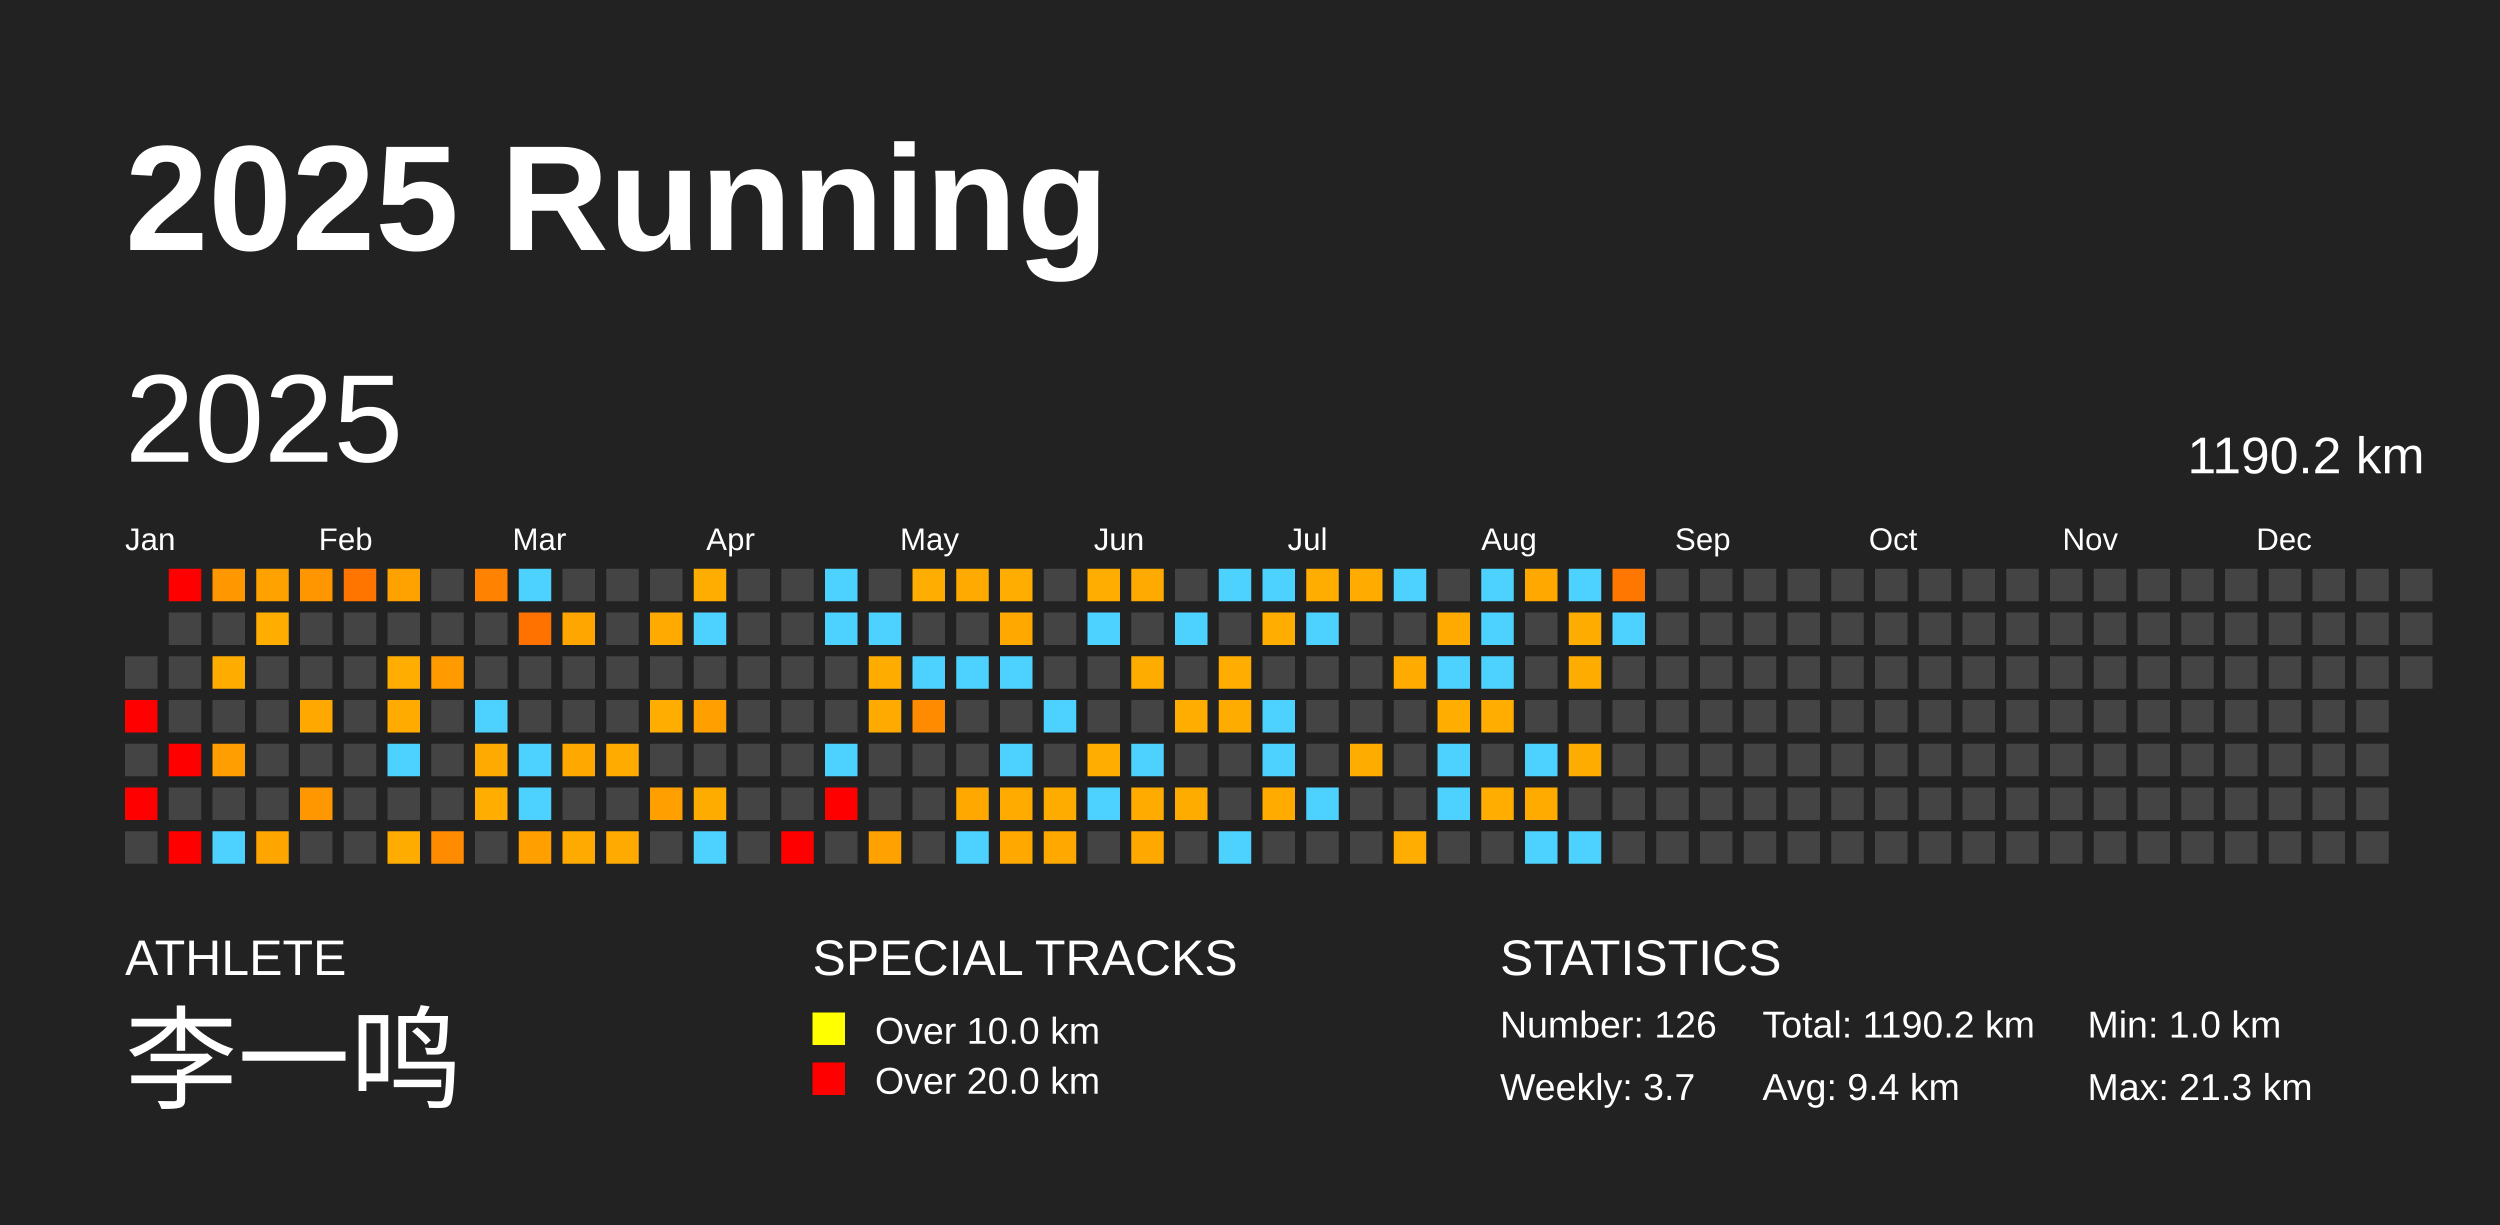
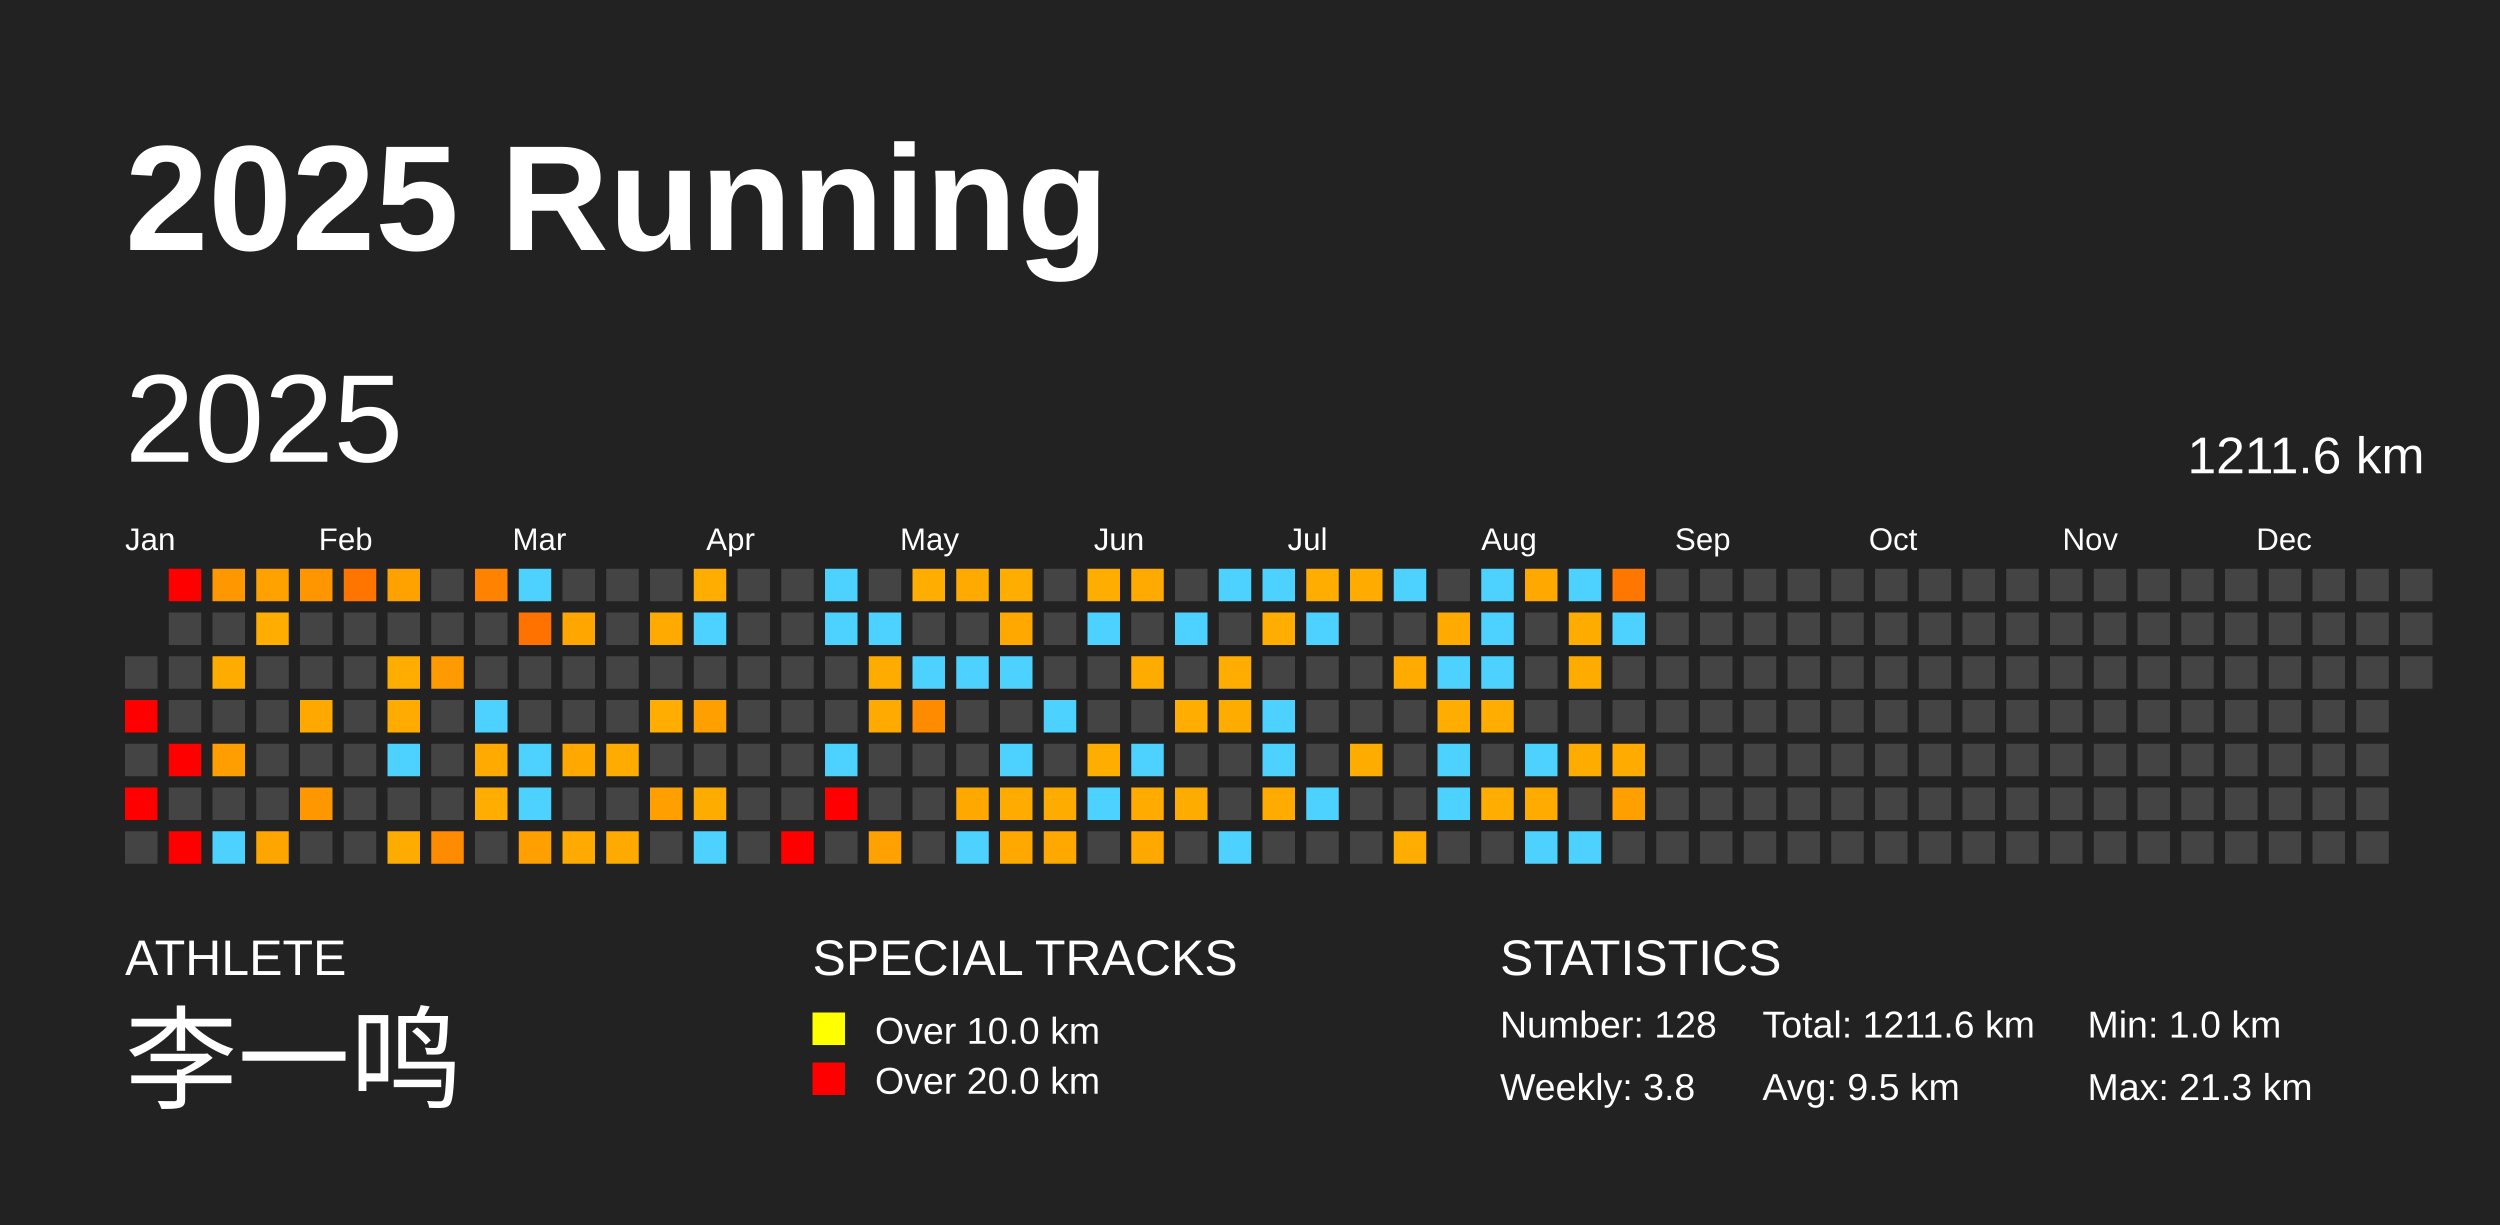
<svg xmlns="http://www.w3.org/2000/svg" baseProfile="full" height="98mm" version="1.1" viewBox="0,0,200,98" width="200mm">
  <defs />
  <rect fill="#222222" height="98" width="200" x="0" y="0" />
  <text fill="#FFFFFF" style="font-size:12px; font-family:Arial; font-weight:bold;" x="10" y="20">2025 Running</text>
  <text fill="#FFFFFF" style="font-size:4px; font-family:Arial" x="10" y="78">ATHLETE</text>
  <text fill="#FFFFFF" style="font-size:9px; font-family:Arial" x="10" y="88">李一鸣</text>
  <text fill="#FFFFFF" style="font-size:4px; font-family:Arial" x="65" y="78">SPECIAL TRACKS</text>
  <rect fill="yellow" height="2.6" width="2.6" x="65" y="81" />
  <text fill="#FFFFFF" style="font-size:3px; font-family:Arial" x="70" y="83.5">Over 10.0 km</text>
  <rect fill="red" height="2.6" width="2.6" x="65" y="85" />
  <text fill="#FFFFFF" style="font-size:3px; font-family:Arial" x="70" y="87.5">Over 20.0 km</text>
  <text fill="#FFFFFF" style="font-size:4px; font-family:Arial" x="120" y="78">STATISTICS</text>
-   <text fill="#FFFFFF" style="font-size:3px; font-family:Arial" x="120" y="83">Number: 126</text>
-   <text fill="#FFFFFF" style="font-size:3px; font-family:Arial" x="120" y="88">Weekly: 3.7</text>
-   <text fill="#FFFFFF" style="font-size:3px; font-family:Arial" x="141" y="83">Total: 1190.2 km</text>
-   <text fill="#FFFFFF" style="font-size:3px; font-family:Arial" x="141" y="88">Avg: 9.4 km</text>
+   <text fill="#FFFFFF" style="font-size:3px; font-family:Arial" x="120" y="83">Number: 128</text>
+   <text fill="#FFFFFF" style="font-size:3px; font-family:Arial" x="120" y="88">Weekly: 3.8</text>
+   <text fill="#FFFFFF" style="font-size:3px; font-family:Arial" x="141" y="83">Total: 1211.6 km</text>
+   <text fill="#FFFFFF" style="font-size:3px; font-family:Arial" x="141" y="88">Avg: 9.5 km</text>
  <text fill="#FFFFFF" style="font-size:3px; font-family:Arial" x="167" y="83">Min: 1.0 km</text>
  <text fill="#FFFFFF" style="font-size:3px; font-family:Arial" x="167" y="88">Max: 21.3 km</text>
  <text dominant-baseline="hanging" fill="#FFFFFF" style="font-size:10.0px; font-family:Arial;" x="10" y="30">2025</text>
-   <text dominant-baseline="hanging" fill="#FFFFFF" style="font-size:4.125px; font-family:Arial;" x="175" y="35">1190.2 km</text>
+   <text dominant-baseline="hanging" fill="#FFFFFF" style="font-size:4.125px; font-family:Arial;" x="175" y="35">1211.6 km</text>
  <text fill="#FFFFFF" style="font-size:2.5px; font-family:Arial" x="10.0" y="44">Jan</text>
  <text fill="#FFFFFF" style="font-size:2.5px; font-family:Arial" x="25.5" y="44">Feb</text>
  <text fill="#FFFFFF" style="font-size:2.5px; font-family:Arial" x="41.0" y="44">Mar</text>
  <text fill="#FFFFFF" style="font-size:2.5px; font-family:Arial" x="56.5" y="44">Apr</text>
  <text fill="#FFFFFF" style="font-size:2.5px; font-family:Arial" x="72.0" y="44">May</text>
  <text fill="#FFFFFF" style="font-size:2.5px; font-family:Arial" x="87.5" y="44">Jun</text>
  <text fill="#FFFFFF" style="font-size:2.5px; font-family:Arial" x="103.0" y="44">Jul</text>
  <text fill="#FFFFFF" style="font-size:2.5px; font-family:Arial" x="118.5" y="44">Aug</text>
  <text fill="#FFFFFF" style="font-size:2.5px; font-family:Arial" x="134.0" y="44">Sep</text>
  <text fill="#FFFFFF" style="font-size:2.5px; font-family:Arial" x="149.5" y="44">Oct</text>
  <text fill="#FFFFFF" style="font-size:2.5px; font-family:Arial" x="165.0" y="44">Nov</text>
  <text fill="#FFFFFF" style="font-size:2.5px; font-family:Arial" x="180.5" y="44">Dec</text>
  <rect fill="#444444" height="2.6" width="2.6" x="10.0" y="52.5" />
  <rect fill="red" height="2.6" width="2.6" x="10.0" y="56.0" />
  <rect fill="#444444" height="2.6" width="2.6" x="10.0" y="59.5" />
  <rect fill="red" height="2.6" width="2.6" x="10.0" y="63.0" />
  <rect fill="#444444" height="2.6" width="2.6" x="10.0" y="66.5" />
  <rect fill="red" height="2.6" width="2.6" x="13.5" y="45.5" />
  <rect fill="#444444" height="2.6" width="2.6" x="13.5" y="49.0" />
  <rect fill="#444444" height="2.6" width="2.6" x="13.5" y="52.5" />
  <rect fill="#444444" height="2.6" width="2.6" x="13.5" y="56.0" />
  <rect fill="red" height="2.6" width="2.6" x="13.5" y="59.5" />
  <rect fill="#444444" height="2.6" width="2.6" x="13.5" y="63.0" />
  <rect fill="red" height="2.6" width="2.6" x="13.5" y="66.5" />
  <rect fill="#ff9700" height="2.6" width="2.6" x="17.0" y="45.5" />
  <rect fill="#444444" height="2.6" width="2.6" x="17.0" y="49.0" />
  <rect fill="#ffac00" height="2.6" width="2.6" x="17.0" y="52.5" />
  <rect fill="#444444" height="2.6" width="2.6" x="17.0" y="56.0" />
  <rect fill="#ff9e00" height="2.6" width="2.6" x="17.0" y="59.5" />
  <rect fill="#444444" height="2.6" width="2.6" x="17.0" y="63.0" />
  <rect fill="#4dd2ff" height="2.6" width="2.6" x="17.0" y="66.5" />
  <rect fill="#ffa200" height="2.6" width="2.6" x="20.5" y="45.5" />
  <rect fill="#ffad00" height="2.6" width="2.6" x="20.5" y="49.0" />
  <rect fill="#444444" height="2.6" width="2.6" x="20.5" y="52.5" />
  <rect fill="#444444" height="2.6" width="2.6" x="20.5" y="56.0" />
  <rect fill="#444444" height="2.6" width="2.6" x="20.5" y="59.5" />
  <rect fill="#444444" height="2.6" width="2.6" x="20.5" y="63.0" />
  <rect fill="#ffa500" height="2.6" width="2.6" x="20.5" y="66.5" />
  <rect fill="#ff9600" height="2.6" width="2.6" x="24.0" y="45.5" />
  <rect fill="#444444" height="2.6" width="2.6" x="24.0" y="49.0" />
  <rect fill="#444444" height="2.6" width="2.6" x="24.0" y="52.5" />
  <rect fill="#ffa900" height="2.6" width="2.6" x="24.0" y="56.0" />
  <rect fill="#444444" height="2.6" width="2.6" x="24.0" y="59.5" />
  <rect fill="#ff9700" height="2.6" width="2.6" x="24.0" y="63.0" />
  <rect fill="#444444" height="2.6" width="2.6" x="24.0" y="66.5" />
  <rect fill="#ff7500" height="2.6" width="2.6" x="27.5" y="45.5" />
  <rect fill="#444444" height="2.6" width="2.6" x="27.5" y="49.0" />
  <rect fill="#444444" height="2.6" width="2.6" x="27.5" y="52.5" />
  <rect fill="#444444" height="2.6" width="2.6" x="27.5" y="56.0" />
  <rect fill="#444444" height="2.6" width="2.6" x="27.5" y="59.5" />
  <rect fill="#444444" height="2.6" width="2.6" x="27.5" y="63.0" />
  <rect fill="#444444" height="2.6" width="2.6" x="27.5" y="66.5" />
  <rect fill="#ffa200" height="2.6" width="2.6" x="31.0" y="45.5" />
  <rect fill="#444444" height="2.6" width="2.6" x="31.0" y="49.0" />
  <rect fill="#ffad00" height="2.6" width="2.6" x="31.0" y="52.5" />
  <rect fill="#ffab00" height="2.6" width="2.6" x="31.0" y="56.0" />
  <rect fill="#4dd2ff" height="2.6" width="2.6" x="31.0" y="59.5" />
  <rect fill="#444444" height="2.6" width="2.6" x="31.0" y="63.0" />
  <rect fill="#ffac00" height="2.6" width="2.6" x="31.0" y="66.5" />
  <rect fill="#444444" height="2.6" width="2.6" x="34.5" y="45.5" />
  <rect fill="#444444" height="2.6" width="2.6" x="34.5" y="49.0" />
  <rect fill="#ff9a00" height="2.6" width="2.6" x="34.5" y="52.5" />
  <rect fill="#444444" height="2.6" width="2.6" x="34.5" y="56.0" />
  <rect fill="#444444" height="2.6" width="2.6" x="34.5" y="59.5" />
  <rect fill="#444444" height="2.6" width="2.6" x="34.5" y="63.0" />
  <rect fill="#ff8b00" height="2.6" width="2.6" x="34.5" y="66.5" />
  <rect fill="#ff8200" height="2.6" width="2.6" x="38.0" y="45.5" />
  <rect fill="#444444" height="2.6" width="2.6" x="38.0" y="49.0" />
  <rect fill="#444444" height="2.6" width="2.6" x="38.0" y="52.5" />
  <rect fill="#4dd2ff" height="2.6" width="2.6" x="38.0" y="56.0" />
  <rect fill="#ffaa00" height="2.6" width="2.6" x="38.0" y="59.5" />
  <rect fill="#ffad00" height="2.6" width="2.6" x="38.0" y="63.0" />
  <rect fill="#444444" height="2.6" width="2.6" x="38.0" y="66.5" />
  <rect fill="#4dd2ff" height="2.6" width="2.6" x="41.5" y="45.5" />
  <rect fill="#ff7200" height="2.6" width="2.6" x="41.5" y="49.0" />
  <rect fill="#444444" height="2.6" width="2.6" x="41.5" y="52.5" />
  <rect fill="#444444" height="2.6" width="2.6" x="41.5" y="56.0" />
  <rect fill="#4dd2ff" height="2.6" width="2.6" x="41.5" y="59.5" />
  <rect fill="#4dd2ff" height="2.6" width="2.6" x="41.5" y="63.0" />
  <rect fill="#ffa000" height="2.6" width="2.6" x="41.5" y="66.5" />
  <rect fill="#444444" height="2.6" width="2.6" x="45.0" y="45.5" />
  <rect fill="#ffa600" height="2.6" width="2.6" x="45.0" y="49.0" />
  <rect fill="#444444" height="2.6" width="2.6" x="45.0" y="52.5" />
  <rect fill="#444444" height="2.6" width="2.6" x="45.0" y="56.0" />
  <rect fill="#ffa800" height="2.6" width="2.6" x="45.0" y="59.5" />
  <rect fill="#444444" height="2.6" width="2.6" x="45.0" y="63.0" />
  <rect fill="#ffaa00" height="2.6" width="2.6" x="45.0" y="66.5" />
  <rect fill="#444444" height="2.6" width="2.6" x="48.5" y="45.5" />
  <rect fill="#444444" height="2.6" width="2.6" x="48.5" y="49.0" />
  <rect fill="#444444" height="2.6" width="2.6" x="48.5" y="52.5" />
  <rect fill="#444444" height="2.6" width="2.6" x="48.5" y="56.0" />
  <rect fill="#ffab00" height="2.6" width="2.6" x="48.5" y="59.5" />
  <rect fill="#444444" height="2.6" width="2.6" x="48.5" y="63.0" />
  <rect fill="#ffaa00" height="2.6" width="2.6" x="48.5" y="66.5" />
  <rect fill="#444444" height="2.6" width="2.6" x="52.0" y="45.5" />
  <rect fill="#ffaa00" height="2.6" width="2.6" x="52.0" y="49.0" />
  <rect fill="#444444" height="2.6" width="2.6" x="52.0" y="52.5" />
  <rect fill="#ffad00" height="2.6" width="2.6" x="52.0" y="56.0" />
  <rect fill="#444444" height="2.6" width="2.6" x="52.0" y="59.5" />
  <rect fill="#ffa000" height="2.6" width="2.6" x="52.0" y="63.0" />
  <rect fill="#444444" height="2.6" width="2.6" x="52.0" y="66.5" />
  <rect fill="#ffad00" height="2.6" width="2.6" x="55.5" y="45.5" />
  <rect fill="#4dd2ff" height="2.6" width="2.6" x="55.5" y="49.0" />
  <rect fill="#444444" height="2.6" width="2.6" x="55.5" y="52.5" />
  <rect fill="#ffa000" height="2.6" width="2.6" x="55.5" y="56.0" />
  <rect fill="#444444" height="2.6" width="2.6" x="55.5" y="59.5" />
  <rect fill="#ffac00" height="2.6" width="2.6" x="55.5" y="63.0" />
  <rect fill="#4dd2ff" height="2.6" width="2.6" x="55.5" y="66.5" />
  <rect fill="#444444" height="2.6" width="2.6" x="59.0" y="45.5" />
  <rect fill="#444444" height="2.6" width="2.6" x="59.0" y="49.0" />
  <rect fill="#444444" height="2.6" width="2.6" x="59.0" y="52.5" />
  <rect fill="#444444" height="2.6" width="2.6" x="59.0" y="56.0" />
  <rect fill="#444444" height="2.6" width="2.6" x="59.0" y="59.5" />
  <rect fill="#444444" height="2.6" width="2.6" x="59.0" y="63.0" />
  <rect fill="#444444" height="2.6" width="2.6" x="59.0" y="66.5" />
  <rect fill="#444444" height="2.6" width="2.6" x="62.5" y="45.5" />
  <rect fill="#444444" height="2.6" width="2.6" x="62.5" y="49.0" />
  <rect fill="#444444" height="2.6" width="2.6" x="62.5" y="52.5" />
  <rect fill="#444444" height="2.6" width="2.6" x="62.5" y="56.0" />
  <rect fill="#444444" height="2.6" width="2.6" x="62.5" y="59.5" />
  <rect fill="#444444" height="2.6" width="2.6" x="62.5" y="63.0" />
  <rect fill="red" height="2.6" width="2.6" x="62.5" y="66.5" />
  <rect fill="#4dd2ff" height="2.6" width="2.6" x="66.0" y="45.5" />
  <rect fill="#4dd2ff" height="2.6" width="2.6" x="66.0" y="49.0" />
  <rect fill="#444444" height="2.6" width="2.6" x="66.0" y="52.5" />
  <rect fill="#444444" height="2.6" width="2.6" x="66.0" y="56.0" />
  <rect fill="#4dd2ff" height="2.6" width="2.6" x="66.0" y="59.5" />
  <rect fill="red" height="2.6" width="2.6" x="66.0" y="63.0" />
  <rect fill="#444444" height="2.6" width="2.6" x="66.0" y="66.5" />
  <rect fill="#444444" height="2.6" width="2.6" x="69.5" y="45.5" />
  <rect fill="#4dd2ff" height="2.6" width="2.6" x="69.5" y="49.0" />
  <rect fill="#ffac00" height="2.6" width="2.6" x="69.5" y="52.5" />
  <rect fill="#ffaa00" height="2.6" width="2.6" x="69.5" y="56.0" />
  <rect fill="#444444" height="2.6" width="2.6" x="69.5" y="59.5" />
  <rect fill="#444444" height="2.6" width="2.6" x="69.5" y="63.0" />
  <rect fill="#ffa100" height="2.6" width="2.6" x="69.5" y="66.5" />
  <rect fill="#ffad00" height="2.6" width="2.6" x="73.0" y="45.5" />
  <rect fill="#444444" height="2.6" width="2.6" x="73.0" y="49.0" />
  <rect fill="#4dd2ff" height="2.6" width="2.6" x="73.0" y="52.5" />
  <rect fill="#ff8c00" height="2.6" width="2.6" x="73.0" y="56.0" />
  <rect fill="#444444" height="2.6" width="2.6" x="73.0" y="59.5" />
  <rect fill="#444444" height="2.6" width="2.6" x="73.0" y="63.0" />
  <rect fill="#444444" height="2.6" width="2.6" x="73.0" y="66.5" />
  <rect fill="#ffaa00" height="2.6" width="2.6" x="76.5" y="45.5" />
  <rect fill="#444444" height="2.6" width="2.6" x="76.5" y="49.0" />
  <rect fill="#4dd2ff" height="2.6" width="2.6" x="76.5" y="52.5" />
  <rect fill="#444444" height="2.6" width="2.6" x="76.5" y="56.0" />
  <rect fill="#444444" height="2.6" width="2.6" x="76.5" y="59.5" />
  <rect fill="#ffa800" height="2.6" width="2.6" x="76.5" y="63.0" />
  <rect fill="#4dd2ff" height="2.6" width="2.6" x="76.5" y="66.5" />
  <rect fill="#ffad00" height="2.6" width="2.6" x="80.0" y="45.5" />
  <rect fill="#ffa900" height="2.6" width="2.6" x="80.0" y="49.0" />
  <rect fill="#4dd2ff" height="2.6" width="2.6" x="80.0" y="52.5" />
  <rect fill="#444444" height="2.6" width="2.6" x="80.0" y="56.0" />
  <rect fill="#4dd2ff" height="2.6" width="2.6" x="80.0" y="59.5" />
  <rect fill="#ffab00" height="2.6" width="2.6" x="80.0" y="63.0" />
  <rect fill="#ffa900" height="2.6" width="2.6" x="80.0" y="66.5" />
  <rect fill="#444444" height="2.6" width="2.6" x="83.5" y="45.5" />
  <rect fill="#444444" height="2.6" width="2.6" x="83.5" y="49.0" />
  <rect fill="#444444" height="2.6" width="2.6" x="83.5" y="52.5" />
  <rect fill="#4dd2ff" height="2.6" width="2.6" x="83.5" y="56.0" />
  <rect fill="#444444" height="2.6" width="2.6" x="83.5" y="59.5" />
  <rect fill="#ffac00" height="2.6" width="2.6" x="83.5" y="63.0" />
  <rect fill="#ffa800" height="2.6" width="2.6" x="83.5" y="66.5" />
  <rect fill="#ffad00" height="2.6" width="2.6" x="87.0" y="45.5" />
  <rect fill="#4dd2ff" height="2.6" width="2.6" x="87.0" y="49.0" />
  <rect fill="#444444" height="2.6" width="2.6" x="87.0" y="52.5" />
  <rect fill="#444444" height="2.6" width="2.6" x="87.0" y="56.0" />
  <rect fill="#ffad00" height="2.6" width="2.6" x="87.0" y="59.5" />
  <rect fill="#4dd2ff" height="2.6" width="2.6" x="87.0" y="63.0" />
  <rect fill="#444444" height="2.6" width="2.6" x="87.0" y="66.5" />
  <rect fill="#ffaa00" height="2.6" width="2.6" x="90.5" y="45.5" />
  <rect fill="#444444" height="2.6" width="2.6" x="90.5" y="49.0" />
  <rect fill="#ffac00" height="2.6" width="2.6" x="90.5" y="52.5" />
  <rect fill="#444444" height="2.6" width="2.6" x="90.5" y="56.0" />
  <rect fill="#4dd2ff" height="2.6" width="2.6" x="90.5" y="59.5" />
  <rect fill="#ffab00" height="2.6" width="2.6" x="90.5" y="63.0" />
  <rect fill="#ffa800" height="2.6" width="2.6" x="90.5" y="66.5" />
  <rect fill="#444444" height="2.6" width="2.6" x="94.0" y="45.5" />
  <rect fill="#4dd2ff" height="2.6" width="2.6" x="94.0" y="49.0" />
  <rect fill="#444444" height="2.6" width="2.6" x="94.0" y="52.5" />
  <rect fill="#ffad00" height="2.6" width="2.6" x="94.0" y="56.0" />
  <rect fill="#444444" height="2.6" width="2.6" x="94.0" y="59.5" />
  <rect fill="#ffac00" height="2.6" width="2.6" x="94.0" y="63.0" />
  <rect fill="#444444" height="2.6" width="2.6" x="94.0" y="66.5" />
  <rect fill="#4dd2ff" height="2.6" width="2.6" x="97.5" y="45.5" />
  <rect fill="#444444" height="2.6" width="2.6" x="97.5" y="49.0" />
  <rect fill="#ffad00" height="2.6" width="2.6" x="97.5" y="52.5" />
  <rect fill="#ffac00" height="2.6" width="2.6" x="97.5" y="56.0" />
  <rect fill="#444444" height="2.6" width="2.6" x="97.5" y="59.5" />
  <rect fill="#444444" height="2.6" width="2.6" x="97.5" y="63.0" />
  <rect fill="#4dd2ff" height="2.6" width="2.6" x="97.5" y="66.5" />
  <rect fill="#4dd2ff" height="2.6" width="2.6" x="101.0" y="45.5" />
  <rect fill="#ffad00" height="2.6" width="2.6" x="101.0" y="49.0" />
  <rect fill="#444444" height="2.6" width="2.6" x="101.0" y="52.5" />
  <rect fill="#4dd2ff" height="2.6" width="2.6" x="101.0" y="56.0" />
  <rect fill="#4dd2ff" height="2.6" width="2.6" x="101.0" y="59.5" />
  <rect fill="#ffab00" height="2.6" width="2.6" x="101.0" y="63.0" />
  <rect fill="#444444" height="2.6" width="2.6" x="101.0" y="66.5" />
  <rect fill="#ffad00" height="2.6" width="2.6" x="104.5" y="45.5" />
  <rect fill="#4dd2ff" height="2.6" width="2.6" x="104.5" y="49.0" />
  <rect fill="#444444" height="2.6" width="2.6" x="104.5" y="52.5" />
  <rect fill="#444444" height="2.6" width="2.6" x="104.5" y="56.0" />
  <rect fill="#444444" height="2.6" width="2.6" x="104.5" y="59.5" />
  <rect fill="#4dd2ff" height="2.6" width="2.6" x="104.5" y="63.0" />
  <rect fill="#444444" height="2.6" width="2.6" x="104.5" y="66.5" />
  <rect fill="#ffab00" height="2.6" width="2.6" x="108.0" y="45.5" />
  <rect fill="#444444" height="2.6" width="2.6" x="108.0" y="49.0" />
  <rect fill="#444444" height="2.6" width="2.6" x="108.0" y="52.5" />
  <rect fill="#444444" height="2.6" width="2.6" x="108.0" y="56.0" />
  <rect fill="#ffac00" height="2.6" width="2.6" x="108.0" y="59.5" />
  <rect fill="#444444" height="2.6" width="2.6" x="108.0" y="63.0" />
  <rect fill="#444444" height="2.6" width="2.6" x="108.0" y="66.5" />
  <rect fill="#4dd2ff" height="2.6" width="2.6" x="111.5" y="45.5" />
  <rect fill="#444444" height="2.6" width="2.6" x="111.5" y="49.0" />
  <rect fill="#ffab00" height="2.6" width="2.6" x="111.5" y="52.5" />
  <rect fill="#444444" height="2.6" width="2.6" x="111.5" y="56.0" />
  <rect fill="#444444" height="2.6" width="2.6" x="111.5" y="59.5" />
  <rect fill="#444444" height="2.6" width="2.6" x="111.5" y="63.0" />
  <rect fill="#ffad00" height="2.6" width="2.6" x="111.5" y="66.5" />
  <rect fill="#444444" height="2.6" width="2.6" x="115.0" y="45.5" />
  <rect fill="#ffaa00" height="2.6" width="2.6" x="115.0" y="49.0" />
  <rect fill="#4dd2ff" height="2.6" width="2.6" x="115.0" y="52.5" />
  <rect fill="#ffad00" height="2.6" width="2.6" x="115.0" y="56.0" />
  <rect fill="#4dd2ff" height="2.6" width="2.6" x="115.0" y="59.5" />
  <rect fill="#4dd2ff" height="2.6" width="2.6" x="115.0" y="63.0" />
  <rect fill="#444444" height="2.6" width="2.6" x="115.0" y="66.5" />
  <rect fill="#4dd2ff" height="2.6" width="2.6" x="118.5" y="45.5" />
  <rect fill="#4dd2ff" height="2.6" width="2.6" x="118.5" y="49.0" />
  <rect fill="#4dd2ff" height="2.6" width="2.6" x="118.5" y="52.5" />
  <rect fill="#ffad00" height="2.6" width="2.6" x="118.5" y="56.0" />
  <rect fill="#444444" height="2.6" width="2.6" x="118.5" y="59.5" />
  <rect fill="#ffad00" height="2.6" width="2.6" x="118.5" y="63.0" />
  <rect fill="#444444" height="2.6" width="2.6" x="118.5" y="66.5" />
  <rect fill="#ffa800" height="2.6" width="2.6" x="122.0" y="45.5" />
  <rect fill="#444444" height="2.6" width="2.6" x="122.0" y="49.0" />
  <rect fill="#444444" height="2.6" width="2.6" x="122.0" y="52.5" />
  <rect fill="#444444" height="2.6" width="2.6" x="122.0" y="56.0" />
  <rect fill="#4dd2ff" height="2.6" width="2.6" x="122.0" y="59.5" />
  <rect fill="#ffab00" height="2.6" width="2.6" x="122.0" y="63.0" />
  <rect fill="#4dd2ff" height="2.6" width="2.6" x="122.0" y="66.5" />
  <rect fill="#4dd2ff" height="2.6" width="2.6" x="125.5" y="45.5" />
  <rect fill="#ffac00" height="2.6" width="2.6" x="125.5" y="49.0" />
  <rect fill="#ffac00" height="2.6" width="2.6" x="125.5" y="52.5" />
  <rect fill="#444444" height="2.6" width="2.6" x="125.5" y="56.0" />
  <rect fill="#ffac00" height="2.6" width="2.6" x="125.5" y="59.5" />
  <rect fill="#444444" height="2.6" width="2.6" x="125.5" y="63.0" />
  <rect fill="#4dd2ff" height="2.6" width="2.6" x="125.5" y="66.5" />
  <rect fill="#ff7700" height="2.6" width="2.6" x="129.0" y="45.5" />
  <rect fill="#4dd2ff" height="2.6" width="2.6" x="129.0" y="49.0" />
  <rect fill="#444444" height="2.6" width="2.6" x="129.0" y="52.5" />
  <rect fill="#444444" height="2.6" width="2.6" x="129.0" y="56.0" />
-   <rect fill="#444444" height="2.6" width="2.6" x="129.0" y="59.5" />
-   <rect fill="#444444" height="2.6" width="2.6" x="129.0" y="63.0" />
+   <rect fill="#ffab00" height="2.6" width="2.6" x="129.0" y="59.5" />
+   <rect fill="#ffa000" height="2.6" width="2.6" x="129.0" y="63.0" />
  <rect fill="#444444" height="2.6" width="2.6" x="129.0" y="66.5" />
  <rect fill="#444444" height="2.6" width="2.6" x="132.5" y="45.5" />
  <rect fill="#444444" height="2.6" width="2.6" x="132.5" y="49.0" />
  <rect fill="#444444" height="2.6" width="2.6" x="132.5" y="52.5" />
  <rect fill="#444444" height="2.6" width="2.6" x="132.5" y="56.0" />
  <rect fill="#444444" height="2.6" width="2.6" x="132.5" y="59.5" />
  <rect fill="#444444" height="2.6" width="2.6" x="132.5" y="63.0" />
  <rect fill="#444444" height="2.6" width="2.6" x="132.5" y="66.5" />
  <rect fill="#444444" height="2.6" width="2.6" x="136.0" y="45.5" />
  <rect fill="#444444" height="2.6" width="2.6" x="136.0" y="49.0" />
  <rect fill="#444444" height="2.6" width="2.6" x="136.0" y="52.5" />
  <rect fill="#444444" height="2.6" width="2.6" x="136.0" y="56.0" />
  <rect fill="#444444" height="2.6" width="2.6" x="136.0" y="59.5" />
  <rect fill="#444444" height="2.6" width="2.6" x="136.0" y="63.0" />
  <rect fill="#444444" height="2.6" width="2.6" x="136.0" y="66.5" />
  <rect fill="#444444" height="2.6" width="2.6" x="139.5" y="45.5" />
  <rect fill="#444444" height="2.6" width="2.6" x="139.5" y="49.0" />
  <rect fill="#444444" height="2.6" width="2.6" x="139.5" y="52.5" />
  <rect fill="#444444" height="2.6" width="2.6" x="139.5" y="56.0" />
  <rect fill="#444444" height="2.6" width="2.6" x="139.5" y="59.5" />
  <rect fill="#444444" height="2.6" width="2.6" x="139.5" y="63.0" />
  <rect fill="#444444" height="2.6" width="2.6" x="139.5" y="66.5" />
  <rect fill="#444444" height="2.6" width="2.6" x="143.0" y="45.5" />
  <rect fill="#444444" height="2.6" width="2.6" x="143.0" y="49.0" />
  <rect fill="#444444" height="2.6" width="2.6" x="143.0" y="52.5" />
  <rect fill="#444444" height="2.6" width="2.6" x="143.0" y="56.0" />
  <rect fill="#444444" height="2.6" width="2.6" x="143.0" y="59.5" />
  <rect fill="#444444" height="2.6" width="2.6" x="143.0" y="63.0" />
  <rect fill="#444444" height="2.6" width="2.6" x="143.0" y="66.5" />
  <rect fill="#444444" height="2.6" width="2.6" x="146.5" y="45.5" />
  <rect fill="#444444" height="2.6" width="2.6" x="146.5" y="49.0" />
  <rect fill="#444444" height="2.6" width="2.6" x="146.5" y="52.5" />
  <rect fill="#444444" height="2.6" width="2.6" x="146.5" y="56.0" />
  <rect fill="#444444" height="2.6" width="2.6" x="146.5" y="59.5" />
  <rect fill="#444444" height="2.6" width="2.6" x="146.5" y="63.0" />
  <rect fill="#444444" height="2.6" width="2.6" x="146.5" y="66.5" />
  <rect fill="#444444" height="2.6" width="2.6" x="150.0" y="45.5" />
  <rect fill="#444444" height="2.6" width="2.6" x="150.0" y="49.0" />
  <rect fill="#444444" height="2.6" width="2.6" x="150.0" y="52.5" />
  <rect fill="#444444" height="2.6" width="2.6" x="150.0" y="56.0" />
  <rect fill="#444444" height="2.6" width="2.6" x="150.0" y="59.5" />
  <rect fill="#444444" height="2.6" width="2.6" x="150.0" y="63.0" />
  <rect fill="#444444" height="2.6" width="2.6" x="150.0" y="66.5" />
  <rect fill="#444444" height="2.6" width="2.6" x="153.5" y="45.5" />
  <rect fill="#444444" height="2.6" width="2.6" x="153.5" y="49.0" />
  <rect fill="#444444" height="2.6" width="2.6" x="153.5" y="52.5" />
  <rect fill="#444444" height="2.6" width="2.6" x="153.5" y="56.0" />
  <rect fill="#444444" height="2.6" width="2.6" x="153.5" y="59.5" />
  <rect fill="#444444" height="2.6" width="2.6" x="153.5" y="63.0" />
  <rect fill="#444444" height="2.6" width="2.6" x="153.5" y="66.5" />
  <rect fill="#444444" height="2.6" width="2.6" x="157.0" y="45.5" />
  <rect fill="#444444" height="2.6" width="2.6" x="157.0" y="49.0" />
  <rect fill="#444444" height="2.6" width="2.6" x="157.0" y="52.5" />
  <rect fill="#444444" height="2.6" width="2.6" x="157.0" y="56.0" />
  <rect fill="#444444" height="2.6" width="2.6" x="157.0" y="59.5" />
  <rect fill="#444444" height="2.6" width="2.6" x="157.0" y="63.0" />
  <rect fill="#444444" height="2.6" width="2.6" x="157.0" y="66.5" />
  <rect fill="#444444" height="2.6" width="2.6" x="160.5" y="45.5" />
  <rect fill="#444444" height="2.6" width="2.6" x="160.5" y="49.0" />
  <rect fill="#444444" height="2.6" width="2.6" x="160.5" y="52.5" />
  <rect fill="#444444" height="2.6" width="2.6" x="160.5" y="56.0" />
  <rect fill="#444444" height="2.6" width="2.6" x="160.5" y="59.5" />
  <rect fill="#444444" height="2.6" width="2.6" x="160.5" y="63.0" />
  <rect fill="#444444" height="2.6" width="2.6" x="160.5" y="66.5" />
  <rect fill="#444444" height="2.6" width="2.6" x="164.0" y="45.5" />
  <rect fill="#444444" height="2.6" width="2.6" x="164.0" y="49.0" />
  <rect fill="#444444" height="2.6" width="2.6" x="164.0" y="52.5" />
  <rect fill="#444444" height="2.6" width="2.6" x="164.0" y="56.0" />
  <rect fill="#444444" height="2.6" width="2.6" x="164.0" y="59.5" />
  <rect fill="#444444" height="2.6" width="2.6" x="164.0" y="63.0" />
  <rect fill="#444444" height="2.6" width="2.6" x="164.0" y="66.5" />
  <rect fill="#444444" height="2.6" width="2.6" x="167.5" y="45.5" />
  <rect fill="#444444" height="2.6" width="2.6" x="167.5" y="49.0" />
  <rect fill="#444444" height="2.6" width="2.6" x="167.5" y="52.5" />
  <rect fill="#444444" height="2.6" width="2.6" x="167.5" y="56.0" />
  <rect fill="#444444" height="2.6" width="2.6" x="167.5" y="59.5" />
  <rect fill="#444444" height="2.6" width="2.6" x="167.5" y="63.0" />
  <rect fill="#444444" height="2.6" width="2.6" x="167.5" y="66.5" />
  <rect fill="#444444" height="2.6" width="2.6" x="171.0" y="45.5" />
  <rect fill="#444444" height="2.6" width="2.6" x="171.0" y="49.0" />
  <rect fill="#444444" height="2.6" width="2.6" x="171.0" y="52.5" />
  <rect fill="#444444" height="2.6" width="2.6" x="171.0" y="56.0" />
  <rect fill="#444444" height="2.6" width="2.6" x="171.0" y="59.5" />
  <rect fill="#444444" height="2.6" width="2.6" x="171.0" y="63.0" />
  <rect fill="#444444" height="2.6" width="2.6" x="171.0" y="66.5" />
  <rect fill="#444444" height="2.6" width="2.6" x="174.5" y="45.5" />
  <rect fill="#444444" height="2.6" width="2.6" x="174.5" y="49.0" />
  <rect fill="#444444" height="2.6" width="2.6" x="174.5" y="52.5" />
  <rect fill="#444444" height="2.6" width="2.6" x="174.5" y="56.0" />
  <rect fill="#444444" height="2.6" width="2.6" x="174.5" y="59.5" />
  <rect fill="#444444" height="2.6" width="2.6" x="174.5" y="63.0" />
  <rect fill="#444444" height="2.6" width="2.6" x="174.5" y="66.5" />
  <rect fill="#444444" height="2.6" width="2.6" x="178.0" y="45.5" />
  <rect fill="#444444" height="2.6" width="2.6" x="178.0" y="49.0" />
  <rect fill="#444444" height="2.6" width="2.6" x="178.0" y="52.5" />
  <rect fill="#444444" height="2.6" width="2.6" x="178.0" y="56.0" />
  <rect fill="#444444" height="2.6" width="2.6" x="178.0" y="59.5" />
  <rect fill="#444444" height="2.6" width="2.6" x="178.0" y="63.0" />
  <rect fill="#444444" height="2.6" width="2.6" x="178.0" y="66.5" />
  <rect fill="#444444" height="2.6" width="2.6" x="181.5" y="45.5" />
  <rect fill="#444444" height="2.6" width="2.6" x="181.5" y="49.0" />
  <rect fill="#444444" height="2.6" width="2.6" x="181.5" y="52.5" />
  <rect fill="#444444" height="2.6" width="2.6" x="181.5" y="56.0" />
  <rect fill="#444444" height="2.6" width="2.6" x="181.5" y="59.5" />
  <rect fill="#444444" height="2.6" width="2.6" x="181.5" y="63.0" />
  <rect fill="#444444" height="2.6" width="2.6" x="181.5" y="66.5" />
  <rect fill="#444444" height="2.6" width="2.6" x="185.0" y="45.5" />
  <rect fill="#444444" height="2.6" width="2.6" x="185.0" y="49.0" />
  <rect fill="#444444" height="2.6" width="2.6" x="185.0" y="52.5" />
  <rect fill="#444444" height="2.6" width="2.6" x="185.0" y="56.0" />
  <rect fill="#444444" height="2.6" width="2.6" x="185.0" y="59.5" />
  <rect fill="#444444" height="2.6" width="2.6" x="185.0" y="63.0" />
  <rect fill="#444444" height="2.6" width="2.6" x="185.0" y="66.5" />
  <rect fill="#444444" height="2.6" width="2.6" x="188.5" y="45.5" />
  <rect fill="#444444" height="2.6" width="2.6" x="188.5" y="49.0" />
  <rect fill="#444444" height="2.6" width="2.6" x="188.5" y="52.5" />
  <rect fill="#444444" height="2.6" width="2.6" x="188.5" y="56.0" />
  <rect fill="#444444" height="2.6" width="2.6" x="188.5" y="59.5" />
  <rect fill="#444444" height="2.6" width="2.6" x="188.5" y="63.0" />
  <rect fill="#444444" height="2.6" width="2.6" x="188.5" y="66.5" />
  <rect fill="#444444" height="2.6" width="2.6" x="192.0" y="45.5" />
  <rect fill="#444444" height="2.6" width="2.6" x="192.0" y="49.0" />
  <rect fill="#444444" height="2.6" width="2.6" x="192.0" y="52.5" />
</svg>
